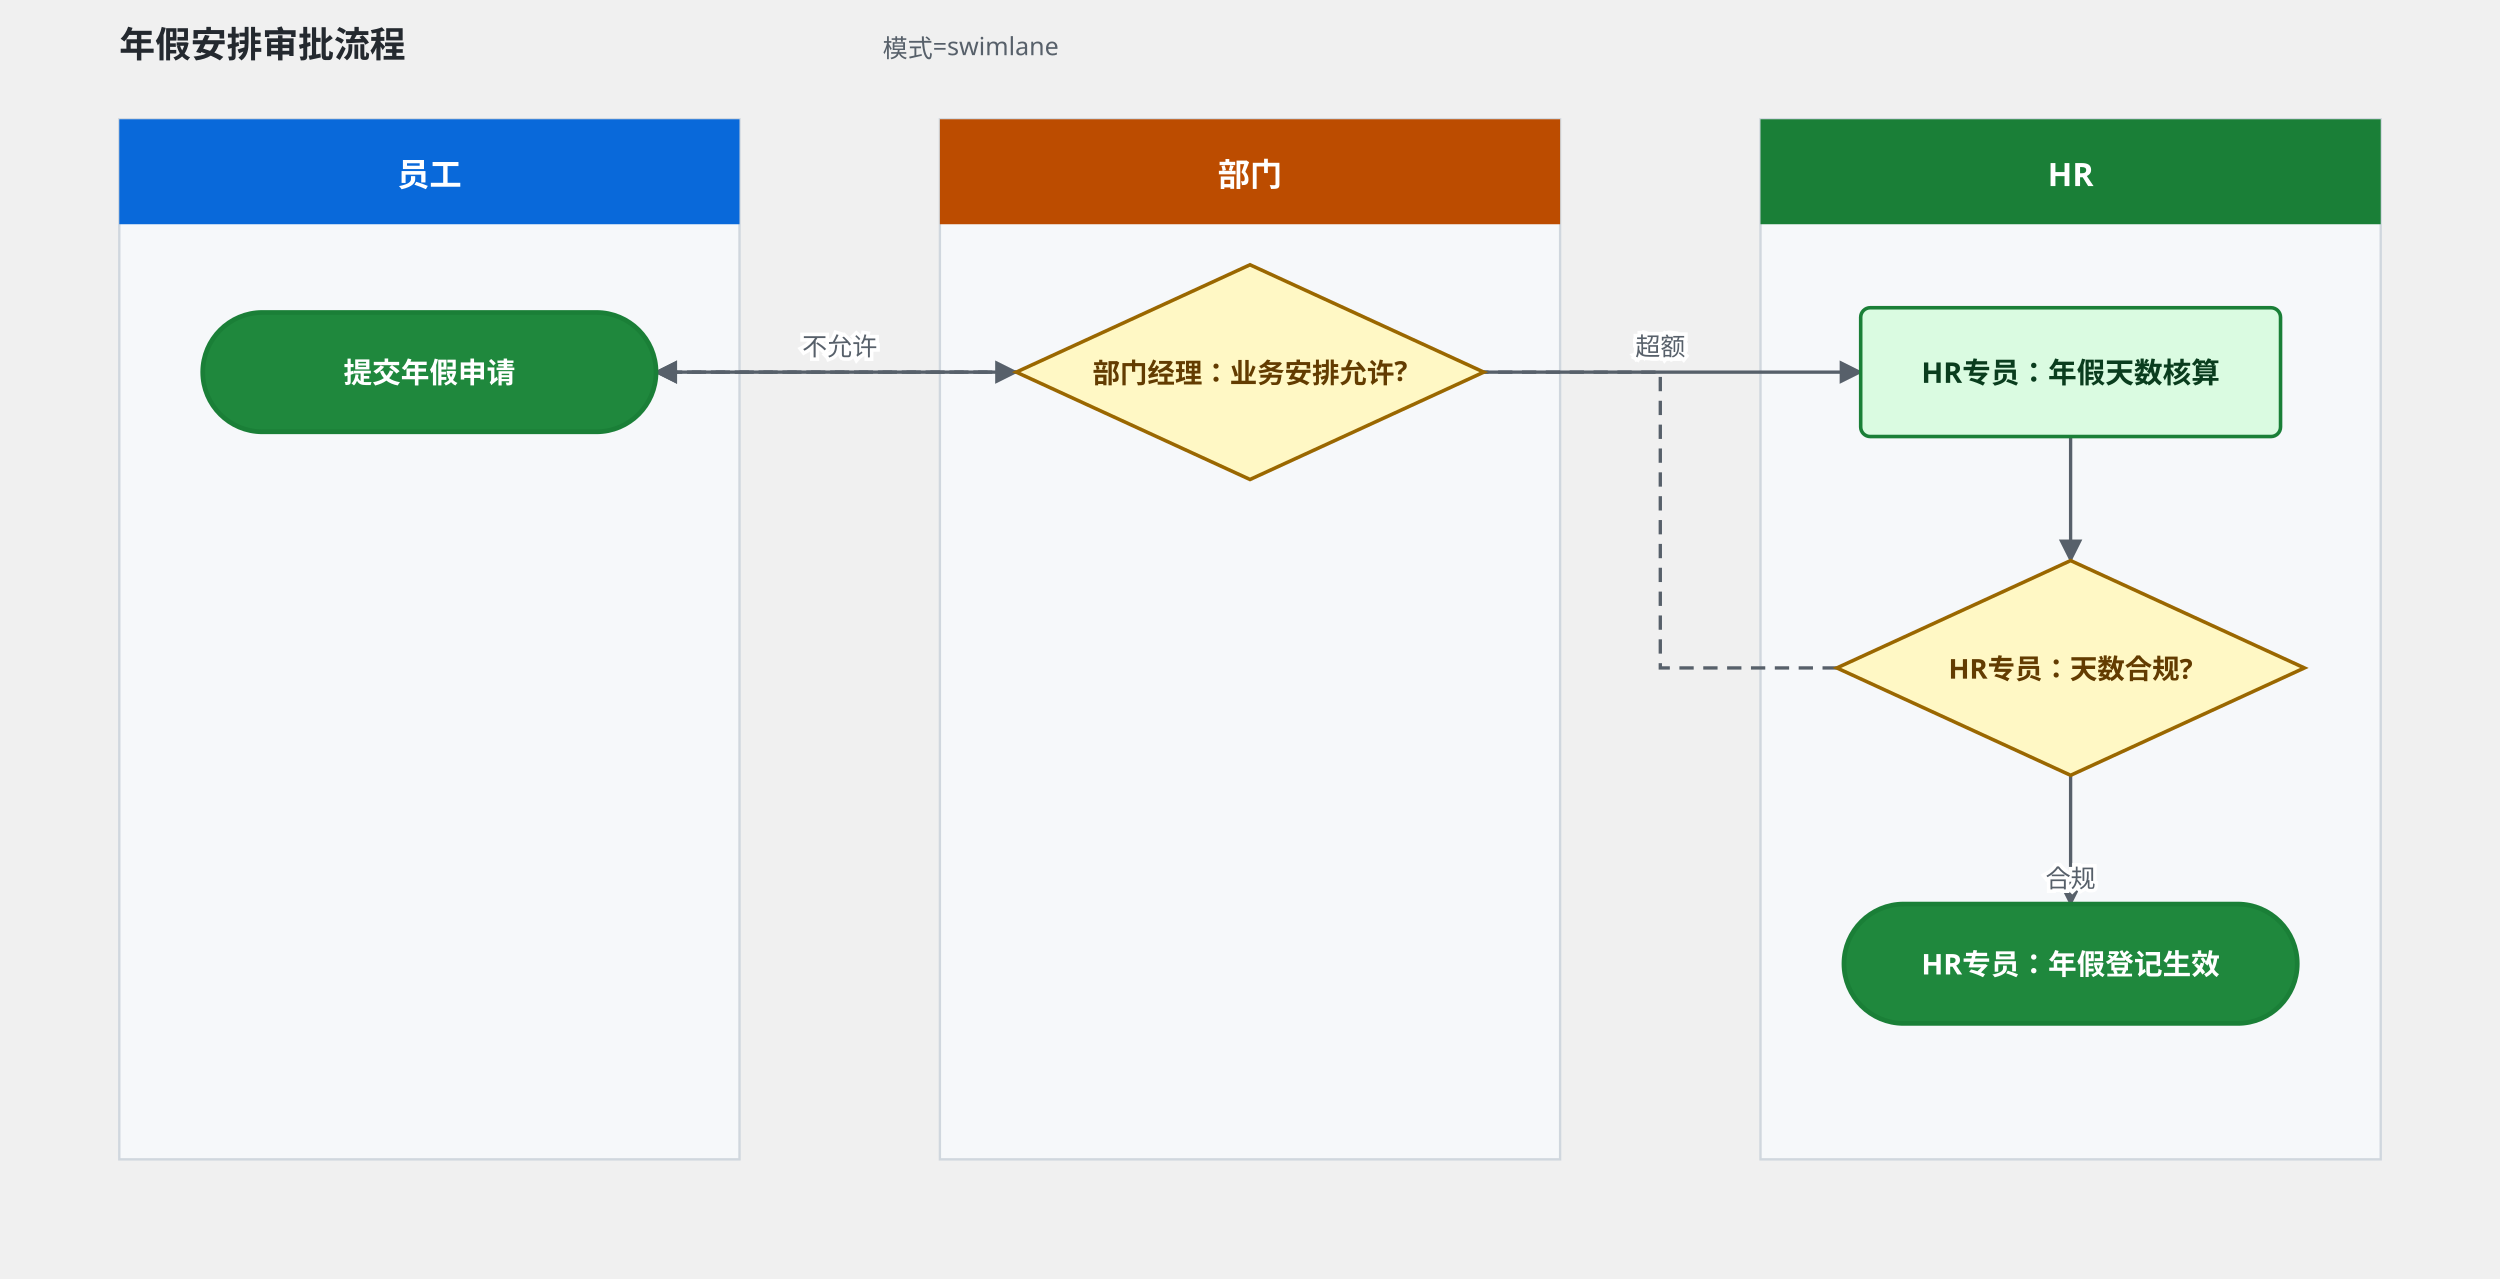
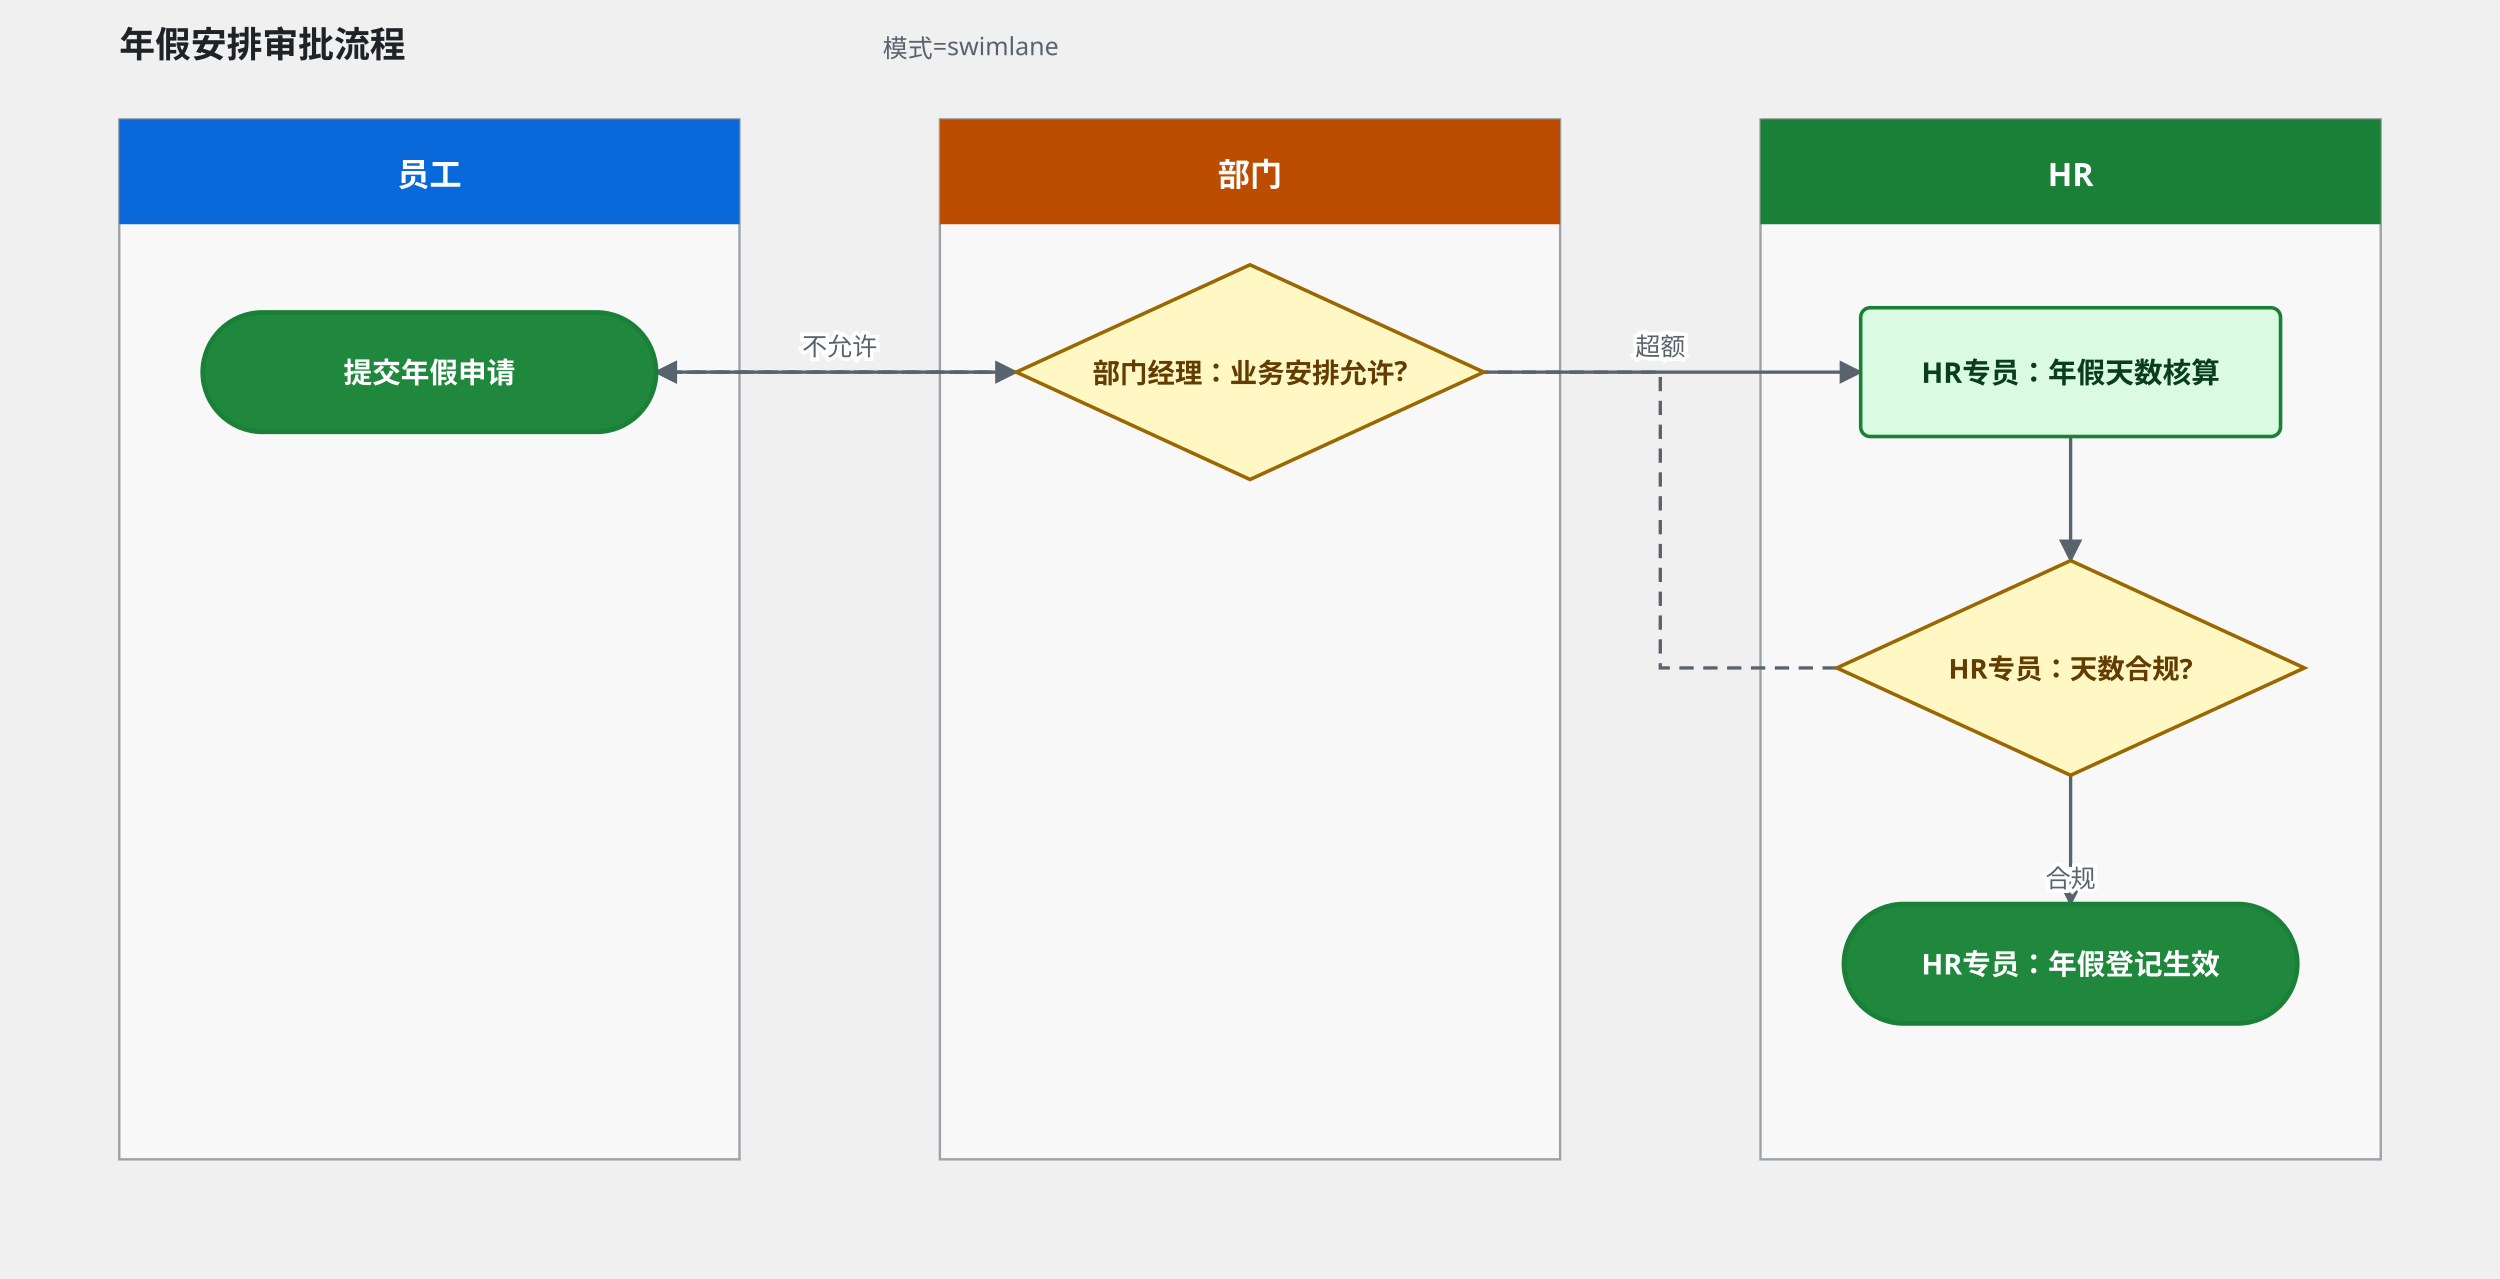
<svg xmlns="http://www.w3.org/2000/svg" viewBox="0 0 1048 536" width="1048" height="536" style="background:#ffffff;font-family:'Microsoft YaHei',system-ui,sans-serif">
  <defs>
    <marker id="arr" viewBox="0 0 10 10" refX="9" refY="5" markerWidth="7" markerHeight="7" orient="auto-start-reverse">
-       <path d="M0,0 L10,5 L0,10 z" fill="#57606a" />
+       <path d="M0,0 L10,5 L0,10 z" fill="#59636e" />
    </marker>
  </defs>
-   <rect x="50" y="50" width="260" height="436" fill="#f6f8fa" stroke="#d0d7de" stroke-width="1" />
+   <rect x="50" y="50" width="260" height="436" fill="#ffffff" stroke="#59636e" stroke-width="1" opacity="0.55" />
  <rect x="50" y="50" width="260" height="44" fill="#0969da" />
  <text x="180" y="78" text-anchor="middle" font-size="13.5" font-weight="700" fill="#ffffff">员工</text>
-   <rect x="394" y="50" width="260" height="436" fill="#f6f8fa" stroke="#d0d7de" stroke-width="1" />
+   <rect x="394" y="50" width="260" height="436" fill="#ffffff" stroke="#59636e" stroke-width="1" opacity="0.55" />
  <rect x="394" y="50" width="260" height="44" fill="#bc4c00" />
  <text x="524" y="78" text-anchor="middle" font-size="13.5" font-weight="700" fill="#ffffff">部门</text>
-   <rect x="738" y="50" width="260" height="436" fill="#f6f8fa" stroke="#d0d7de" stroke-width="1" />
+   <rect x="738" y="50" width="260" height="436" fill="#ffffff" stroke="#59636e" stroke-width="1" opacity="0.55" />
  <rect x="738" y="50" width="260" height="44" fill="#1a7f37" />
  <text x="868" y="78" text-anchor="middle" font-size="13.5" font-weight="700" fill="#ffffff">HR</text>
-   <path d="M 275 156 L 352 156 L 352 156 L 426 156" fill="none" stroke="#57606a" stroke-width="1.4" marker-end="url(#arr)" />
-   <path d="M 622 156 L 696 156 L 696 156 L 780 156" fill="none" stroke="#57606a" stroke-width="1.4" marker-end="url(#arr)" />
-   <text x="696" y="149" text-anchor="middle" font-size="10.5" fill="#57606a" paint-order="stroke" stroke="#ffffff" stroke-width="3">允许</text>
-   <path d="M 426 156 L 352 156 L 352 156 L 275 156" fill="none" stroke="#57606a" stroke-width="1.4" stroke-dasharray="6 4" marker-end="url(#arr)" />
-   <text x="352" y="149" text-anchor="middle" font-size="10.5" fill="#57606a" paint-order="stroke" stroke="#ffffff" stroke-width="3">不允许</text>
-   <path d="M 868 183 L 868 235" fill="none" stroke="#57606a" stroke-width="1.4" marker-end="url(#arr)" />
-   <path d="M 868 325 L 868 379" fill="none" stroke="#57606a" stroke-width="1.4" marker-end="url(#arr)" />
-   <text x="868" y="372" text-anchor="middle" font-size="10.5" fill="#57606a" paint-order="stroke" stroke="#ffffff" stroke-width="3">合规</text>
-   <path d="M 770 280 L 696 280 L 696 156 L 275 156" fill="none" stroke="#57606a" stroke-width="1.4" stroke-dasharray="6 4" marker-end="url(#arr)" />
-   <text x="696" y="149" text-anchor="middle" font-size="10.5" fill="#57606a" paint-order="stroke" stroke="#ffffff" stroke-width="3">超额</text>
-   <g transform="translate(0,0)">
+   <path d="M 275 156 L 352 156 L 352 156 L 426 156" fill="none" stroke="#59636e" stroke-width="1.4" marker-end="url(#arr)" data-edge="1" data-eidx="0" />
+   <path d="M 622 156 L 696 156 L 696 156 L 780 156" fill="none" stroke="#59636e" stroke-width="1.4" marker-end="url(#arr)" data-edge="1" data-eidx="1" />
+   <text x="696" y="149" text-anchor="middle" font-size="10.5" fill="#59636e" paint-order="stroke" stroke="#ffffff" stroke-width="3">允许</text>
+   <path d="M 426 156 L 352 156 L 352 156 L 275 156" fill="none" stroke="#59636e" stroke-width="1.4" stroke-dasharray="6 4" marker-end="url(#arr)" data-edge="1" data-eidx="2" />
+   <text x="352" y="149" text-anchor="middle" font-size="10.5" fill="#59636e" paint-order="stroke" stroke="#ffffff" stroke-width="3">不允许</text>
+   <path d="M 868 183 L 868 235" fill="none" stroke="#59636e" stroke-width="1.4" marker-end="url(#arr)" data-edge="1" data-eidx="3" />
+   <path d="M 868 325 L 868 379" fill="none" stroke="#59636e" stroke-width="1.4" marker-end="url(#arr)" data-edge="1" data-eidx="4" />
+   <text x="868" y="372" text-anchor="middle" font-size="10.5" fill="#59636e" paint-order="stroke" stroke="#ffffff" stroke-width="3">合规</text>
+   <path d="M 770 280 L 696 280 L 696 156 L 275 156" fill="none" stroke="#59636e" stroke-width="1.4" stroke-dasharray="6 4" marker-end="url(#arr)" data-edge="1" data-eidx="5" />
+   <text x="696" y="149" text-anchor="middle" font-size="10.5" fill="#59636e" paint-order="stroke" stroke="#ffffff" stroke-width="3">超额</text>
+   <g transform="translate(0,0)" data-id="N1">
    <g fill="#1f883d" stroke="#1a7f37" stroke-width="2">
      <rect x="85" y="131" width="190" height="50" rx="25" ry="25" />
    </g>
    <text x="180" y="160.5" text-anchor="middle" font-size="12" font-weight="600" fill="#ffffff">提交年假申请</text>
  </g>
-   <g transform="translate(0,0)">
+   <g transform="translate(0,0)" data-id="N2">
    <g fill="#fff8c5" stroke="#9a6700" stroke-width="1.5">
      <polygon points="524,111 622,156 524,201 426,156" />
    </g>
    <text x="524" y="160.5" text-anchor="middle" font-size="11.5" font-weight="600" fill="#633c01">部门经理：业务安排允许?</text>
  </g>
-   <g transform="translate(0,0)">
+   <g transform="translate(0,0)" data-id="N3">
    <g fill="#dafbe1" stroke="#1a7f37" stroke-width="1.5">
      <rect x="780" y="129" width="176" height="54" rx="4" />
    </g>
    <text x="868" y="160.5" text-anchor="middle" font-size="12" font-weight="600" fill="#0a3d1e">HR专员：年假天数核算</text>
  </g>
-   <g transform="translate(0,0)">
+   <g transform="translate(0,0)" data-id="N4">
    <g fill="#fff8c5" stroke="#9a6700" stroke-width="1.5">
      <polygon points="868,235 966,280 868,325 770,280" />
    </g>
    <text x="868" y="284.5" text-anchor="middle" font-size="11.5" font-weight="600" fill="#633c01">HR专员：天数合规?</text>
  </g>
-   <g transform="translate(0,0)">
+   <g transform="translate(0,0)" data-id="N5">
    <g fill="#1f883d" stroke="#1a7f37" stroke-width="2">
      <rect x="773" y="379" width="190" height="50" rx="25" ry="25" />
    </g>
    <text x="868" y="408.5" text-anchor="middle" font-size="12" font-weight="600" fill="#ffffff">HR专员：年假登记生效</text>
  </g>
-   <text x="50" y="24" font-size="15" font-weight="700" fill="#24292f">年假安排审批流程</text>
-   <text x="370" y="24" font-size="10.5" fill="#57606a">模式=swimlane</text>
+   <text x="50" y="24" font-size="15" font-weight="700" fill="#1f2328">年假安排审批流程</text>
+   <text x="370" y="24" font-size="10.5" fill="#59636e">模式=swimlane</text>
</svg>
